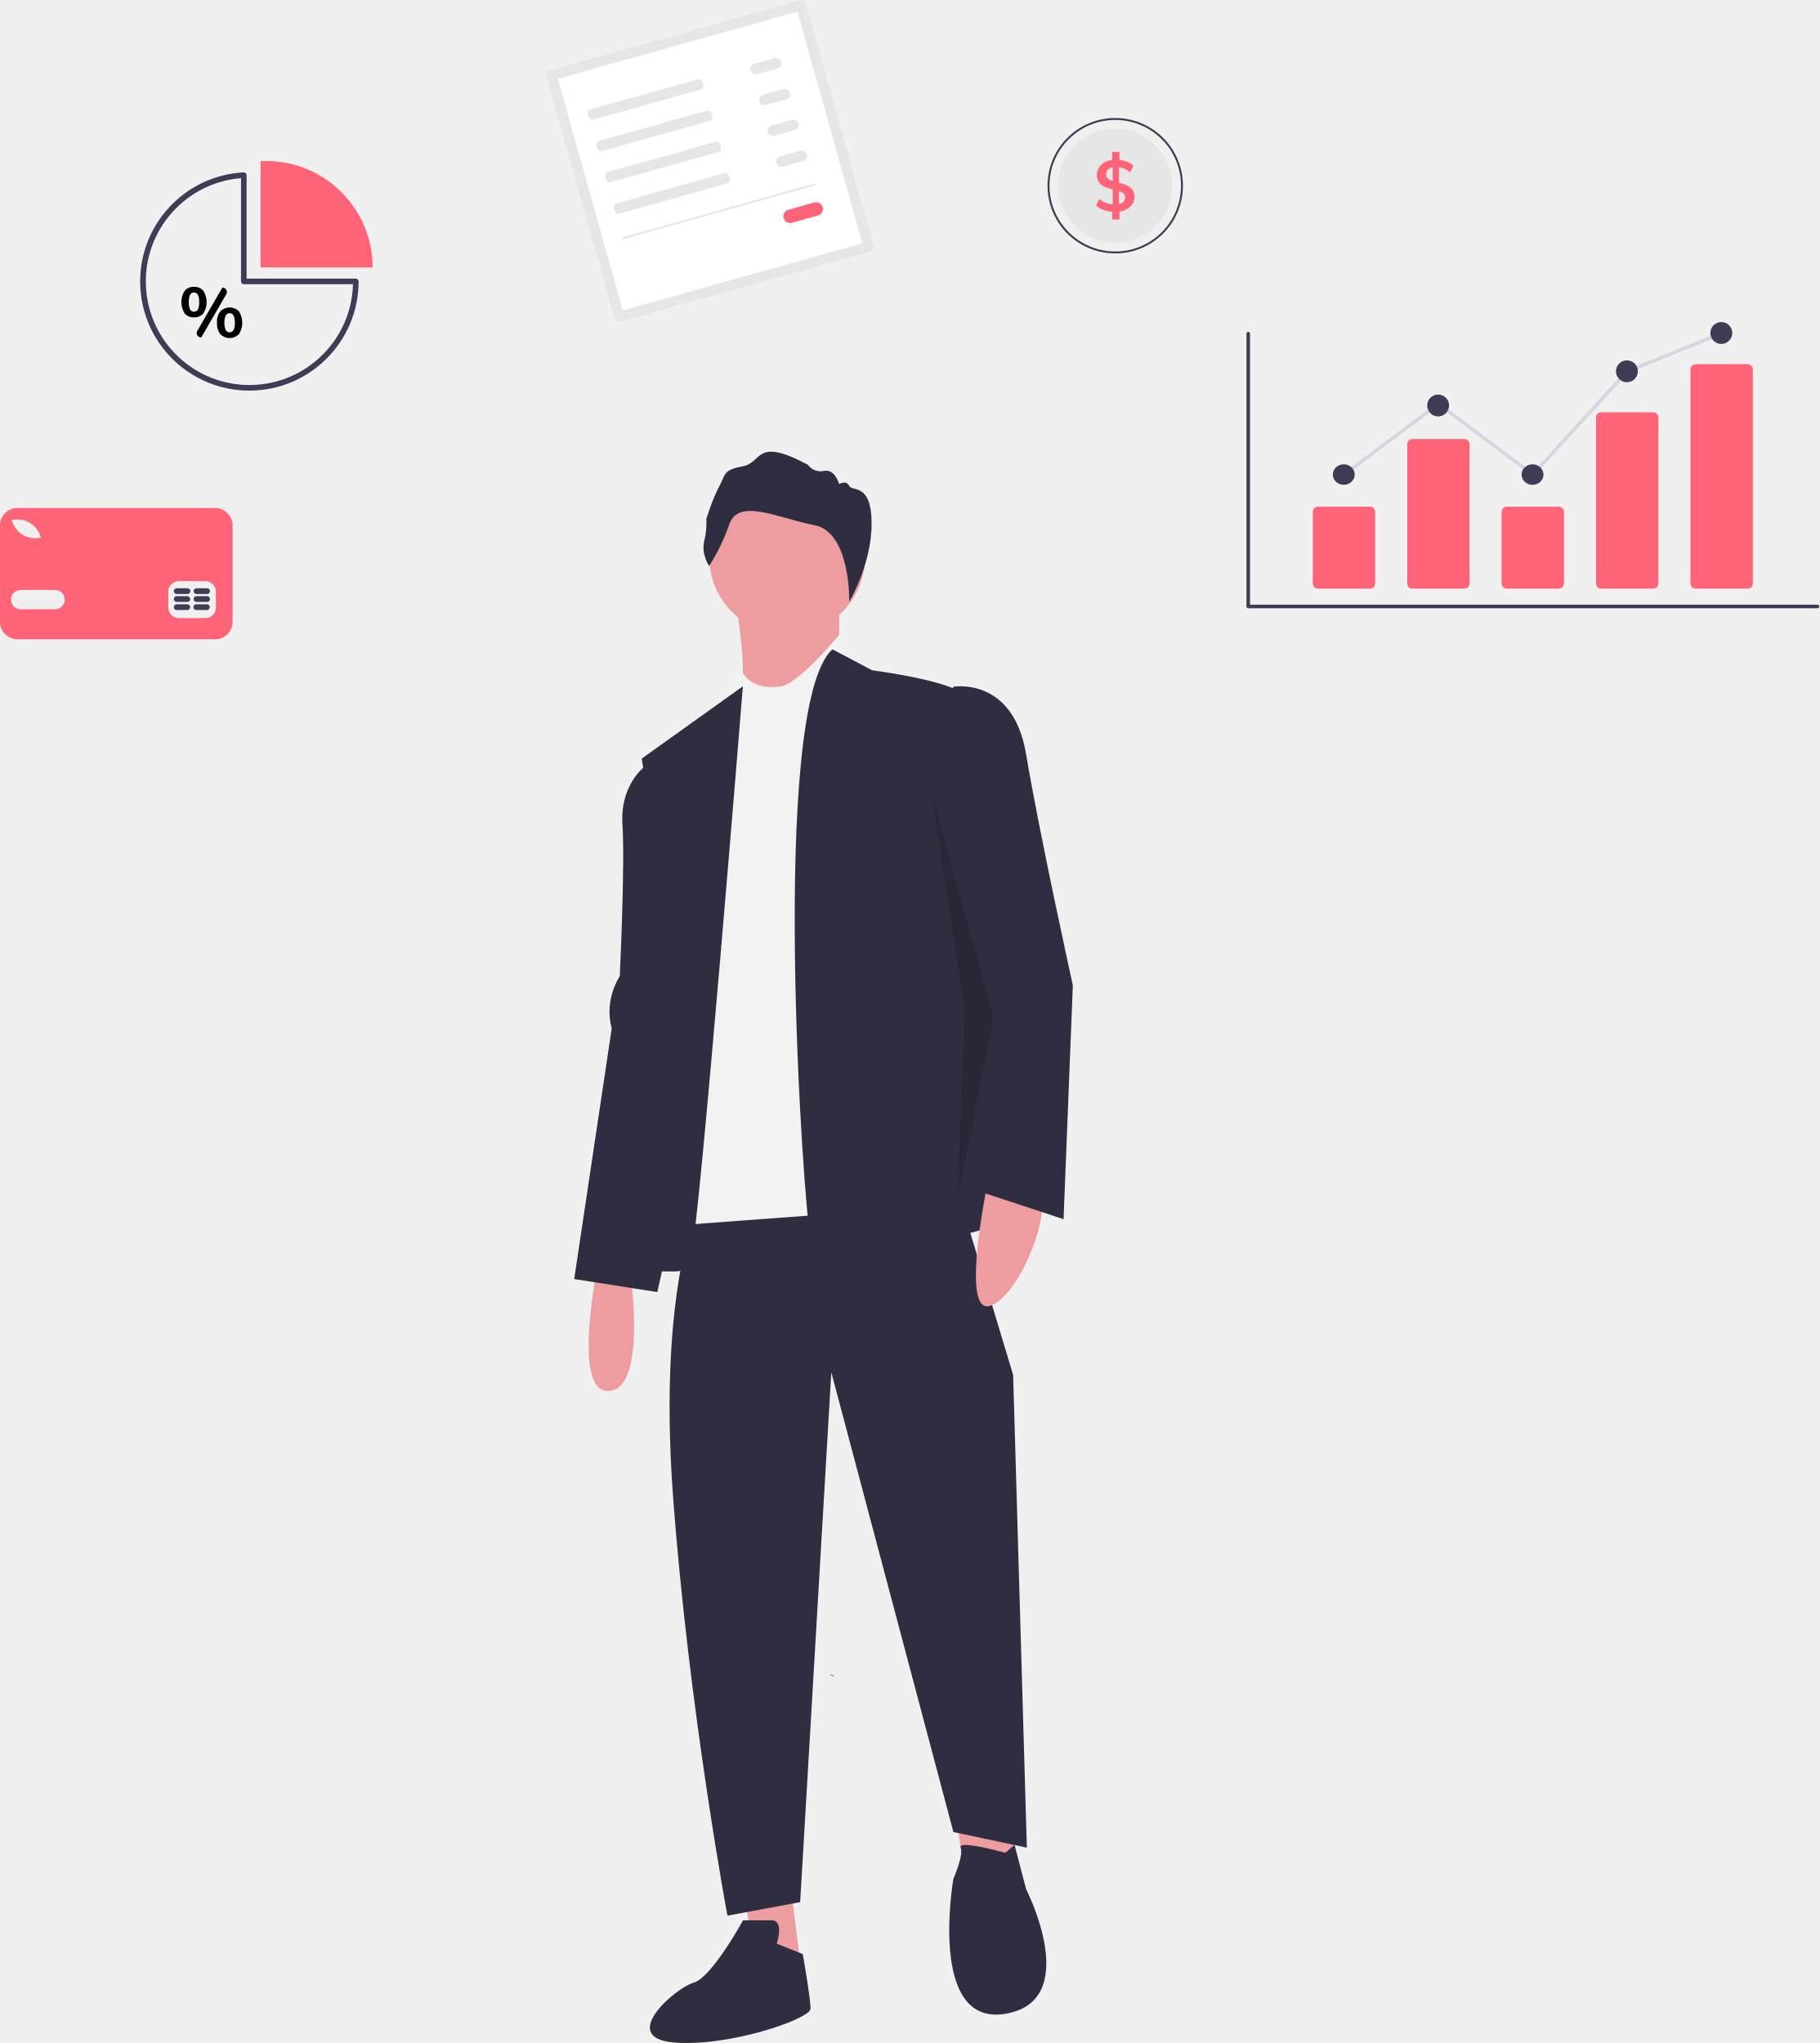
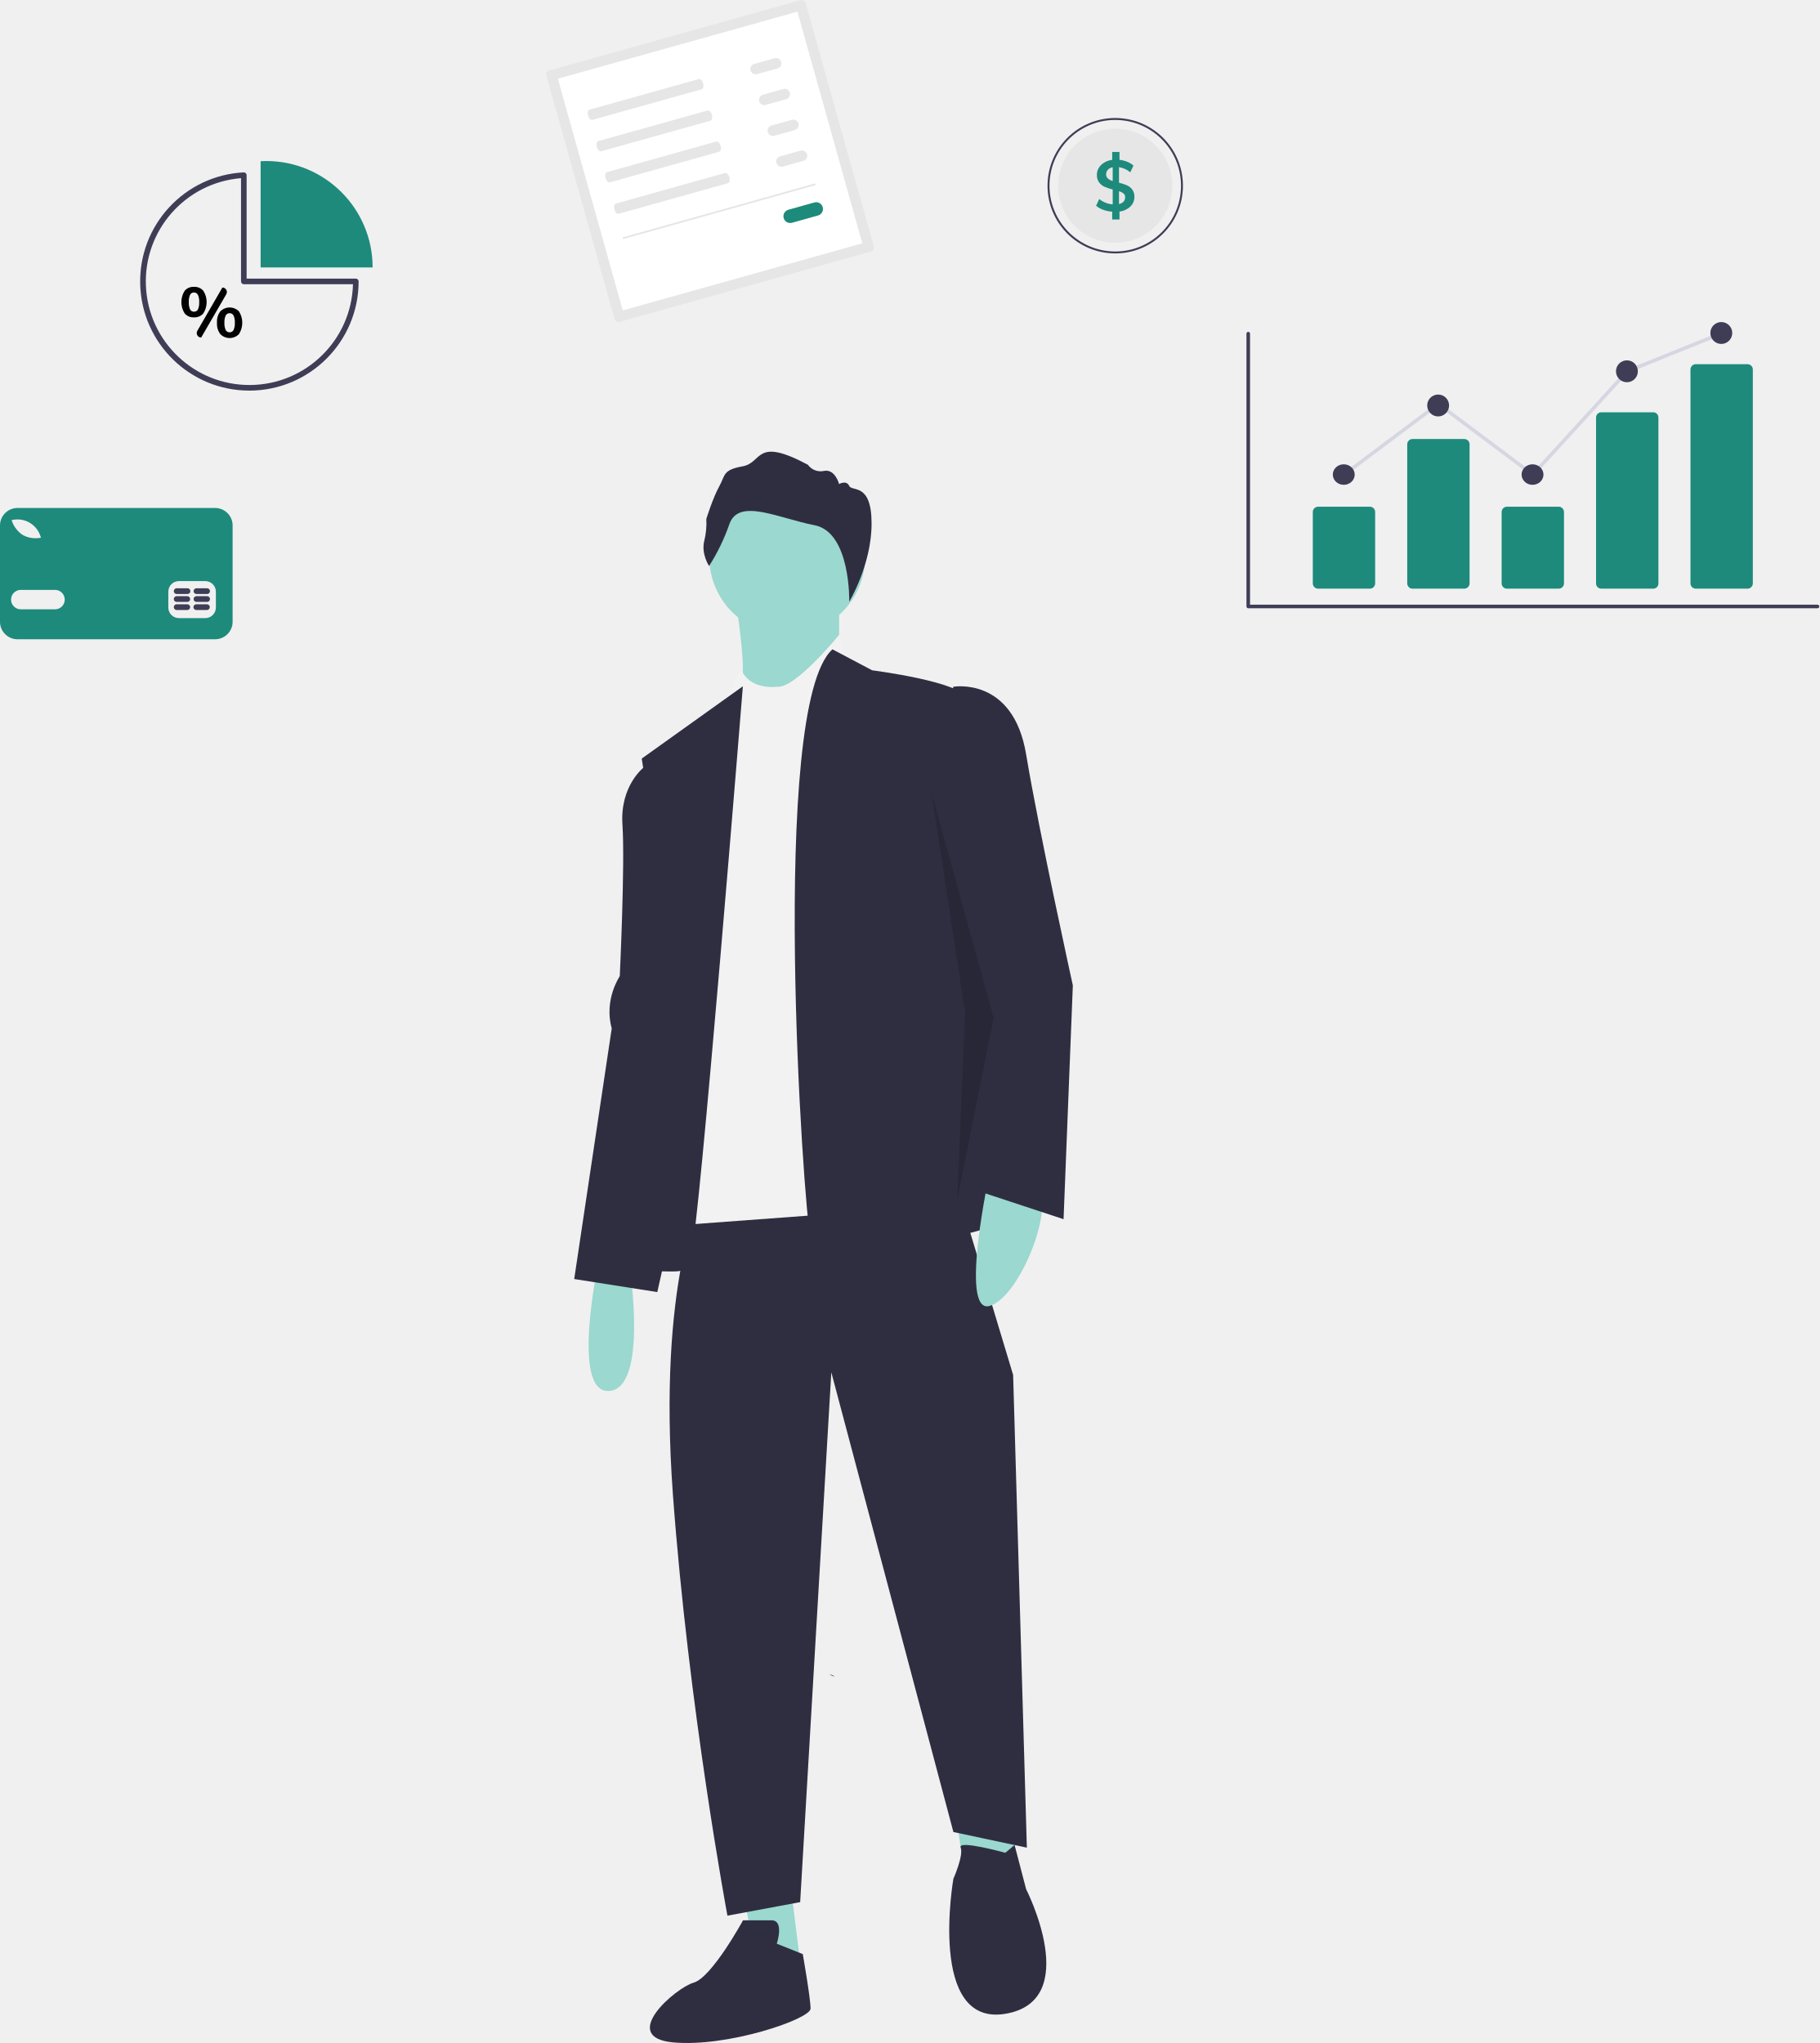
<svg xmlns="http://www.w3.org/2000/svg" width="712.357" height="800" viewBox="0 0 712.357 800" role="img" artist="Katerina Limpitsouni" source="https://undraw.co/">
  <g transform="translate(-754.92 -94.487)">
    <g transform="translate(979.759 271.362)">
-       <path d="M535.569,109.948s5.085,29.491,2.034,35.593,24.406,18.3,24.406,18.3l14.237-34.576V109.948Z" transform="translate(-472.519 -52.485)" fill="#ed9da0" />
-       <path d="M460.749,439.851s-11.186,51.864,4.068,50.847,8.135-47.8,8.135-47.8Z" transform="translate(-451.159 -122.89)" fill="#ed9da0" />
-       <path d="M488.986,716l7.118,37.626,16.271-2.034-5.085-40.678Z" transform="translate(-422.885 -152.104)" fill="#ed9da0" />
-       <path d="M593.779,670.811l4.068,27.457H619.2l-4.068-25.423Z" transform="translate(-445.306 -143.523)" fill="#ed9da0" />
+       <path d="M535.569,109.948s5.085,29.491,2.034,35.593,24.406,18.3,24.406,18.3l14.237-34.576V109.948Z" transform="translate(-472.519 -52.485)" fill="#9bd8cf" />
+       <path d="M460.749,439.851s-11.186,51.864,4.068,50.847,8.135-47.8,8.135-47.8Z" transform="translate(-451.159 -122.89)" fill="#9bd8cf" />
+       <path d="M488.986,716l7.118,37.626,16.271-2.034-5.085-40.678Z" transform="translate(-422.885 -152.104)" fill="#9bd8cf" />
+       <path d="M593.779,670.811l4.068,27.457H619.2l-4.068-25.423Z" transform="translate(-445.306 -143.523)" fill="#9bd8cf" />
      <path d="M515.35,403.632s-17.288,33.559-11.186,116.948,21.349,164.958,21.349,164.958l28.481-5.3,12.2-207.455,47.8,180,28.763,6.123-5.373-185.1L611.959,389.4Z" transform="translate(-465.52 -112.274)" fill="#2f2e41" />
      <path d="M542.744,777.613s3.051-9.152-2.034-9.152H529.523s-12.2,22.372-19.322,24.406-29.491,21.356-8.135,23.39,53.9-9.153,53.9-13.22-3.051-21.356-3.051-21.356Z" transform="translate(-463.423 -193.377)" fill="#2f2e41" />
      <path d="M664.138,733.989s-18.694-5.171-17.483-2.077-2.856,12.246-2.856,12.246-10.169,57.965,20.339,52.881,8.136-48.813,8.136-48.813l-4.517-17.3Z" transform="translate(-495.327 -185.346)" fill="#2f2e41" />
-       <circle cx="30.508" cy="30.508" r="30.508" transform="translate(52.881 10.685)" fill="#ed9da0" />
+       <circle cx="30.508" cy="30.508" r="30.508" transform="translate(52.881 10.685)" fill="#9bd8cf" />
      <path d="M547.134,148.4s-9.257,1.362-13.273-5.421-13.168,47.115-13.168,47.115,4.068,71.185-1.017,87.456-4.068,22.373-2.034,25.423,8.135-1.017,3.051,7.119-5.085,3.051-5.085,11.186-2.034,37.627-2.034,37.627L623.4,350.769,571.54,128.06S554.253,149.416,547.134,148.4Z" transform="translate(-467.813 -56.36)" fill="#f2f2f2" />
      <path d="M595.53,136.276s35.433,4.481,37.162,11.2,36.3,193.446,18.149,203.156-76.916,17.179-79.509,7.469-16.42-207.637,8.642-230.044Z" transform="translate(-478.857 -50.667)" fill="#2f2e41" />
      <path d="M584.085,646.648a3.091,3.091,0,0,1-1.482-.828C584.245,646.481,584.936,646.827,584.085,646.648Z" transform="translate(-482.582 -167.137)" fill="#2f2e41" />
      <path d="M527.782,144.232l-39.6,28.309,14.237,91.914s-28.474,108.826-12.2,108.826,14.237,1.471,17.288-6.618S527.782,144.232,527.782,144.232Z" transform="translate(-461.741 -52.373)" fill="#2f2e41" />
      <path d="M493.13,190.16l-10.492,3.067s-9.443,7.157-8.394,22.492-1.049,59.3-1.049,59.3-6.3,9.2-3.148,20.447l-14.689,98.146,32.527,5.112L499.425,347.6Z" transform="translate(-455.357 -69.646)" fill="#2f2e41" />
-       <path d="M660.879,395.6s-12.2,55.929,0,52.378,27.457-42.612,17.288-48.827S660.879,395.6,660.879,395.6Z" transform="translate(-498.169 -113.481)" fill="#ed9da0" />
+       <path d="M660.879,395.6s-12.2,55.929,0,52.378,27.457-42.612,17.288-48.827S660.879,395.6,660.879,395.6Z" transform="translate(-498.169 -113.481)" fill="#9bd8cf" />
      <path d="M521.943,81.614s-3.115-4.672-1.917-9.7a29.407,29.407,0,0,0,.839-8.745s2.516-8.146,5.031-12.7,1.318-6.469,9.224-7.906,4.672-11.74,25.516-.6a6.113,6.113,0,0,0,6.349,2.4c4.313-.839,5.87,5.151,5.87,5.151s2.875-1.677,3.953.719,8.766-1.438,8.766,14.734-8.748,30.618-8.748,30.618.641-27.2-13.614-29.959-29.589-10.781-33.3-.479a78.531,78.531,0,0,1-7.966,16.472Z" transform="translate(-469.135 -36.844)" fill="#2f2e41" />
      <path d="M642.3,153.886s23.39-4.068,28.474,26.44,18.3,90.507,18.3,90.507l-3.631,91.549-34-11.211L652.474,281,635.186,176.259Z" transform="translate(-493.832 -61.847)" fill="#2f2e41" />
      <path d="M582.782,169.488,596,255.928l-3.05,73.219,14.237-71.186Z" transform="translate(-442.953 -36.263)" opacity="0.15" />
    </g>
    <g transform="translate(1242.984 220.595)">
      <g transform="translate(0 0)">
        <path d="M229.849,173.658,192.79,145.9l-36.553,27.378-.837-1.116,37.39-28.006,36.883,27.626,36.651-40.109.147-.06,36.971-14.9.522,1.294L267.14,132.849Z" transform="translate(-117.634 -112.965)" fill="#d6d6e3" />
        <path d="M543.328,446.077H320.43a.7.7,0,0,1-.7-.7V338.545a.7.7,0,0,1,1.4,0V444.682h222.2a.7.7,0,0,1,0,1.4Z" transform="translate(-319.732 -334.005)" fill="#3f3d56" />
-         <path d="M379.316,468.088H359.042a2.073,2.073,0,0,1-2.071-2.07V438.07a2.073,2.073,0,0,1,2.071-2.07h20.273a2.073,2.073,0,0,1,2.071,2.07v27.948A2.073,2.073,0,0,1,379.316,468.088Z" transform="translate(-330.994 -363.689)" fill="#ff6378" />
-         <path d="M432.316,456.6H412.042a2.073,2.073,0,0,1-2.071-2.07V400.07a2.073,2.073,0,0,1,2.071-2.07h20.273a2.073,2.073,0,0,1,2.071,2.07v54.455a2.073,2.073,0,0,1-2.071,2.07Z" transform="translate(-347.022 -352.197)" fill="#ff6378" />
-         <path d="M485.316,468.088H465.042a2.073,2.073,0,0,1-2.071-2.07V438.07a2.073,2.073,0,0,1,2.071-2.07h20.273a2.073,2.073,0,0,1,2.071,2.07v27.948A2.073,2.073,0,0,1,485.316,468.088Z" transform="translate(-363.051 -363.689)" fill="#ff6378" />
-         <path d="M538.315,452.059H518.042a2.028,2.028,0,0,1-2.071-1.977V384.976A2.028,2.028,0,0,1,518.042,383h20.273a2.028,2.028,0,0,1,2.071,1.977v65.106A2.028,2.028,0,0,1,538.315,452.059Z" transform="translate(-379.08 -347.66)" fill="#ff6378" />
-         <path d="M591.316,443.894H571.042a2.073,2.073,0,0,1-2.071-2.07V358.07a2.073,2.073,0,0,1,2.071-2.07h20.273a2.073,2.073,0,0,1,2.071,2.07v83.753a2.073,2.073,0,0,1-2.071,2.07Z" transform="translate(-395.109 -339.495)" fill="#ff6378" />
+         <path d="M379.316,468.088H359.042a2.073,2.073,0,0,1-2.071-2.07V438.07a2.073,2.073,0,0,1,2.071-2.07h20.273a2.073,2.073,0,0,1,2.071,2.07v27.948A2.073,2.073,0,0,1,379.316,468.088Z" transform="translate(-330.994 -363.689)" fill="#1d8a7c" />
+         <path d="M432.316,456.6H412.042a2.073,2.073,0,0,1-2.071-2.07V400.07a2.073,2.073,0,0,1,2.071-2.07h20.273a2.073,2.073,0,0,1,2.071,2.07v54.455a2.073,2.073,0,0,1-2.071,2.07Z" transform="translate(-347.022 -352.197)" fill="#1d8a7c" />
+         <path d="M485.316,468.088H465.042a2.073,2.073,0,0,1-2.071-2.07V438.07a2.073,2.073,0,0,1,2.071-2.07h20.273a2.073,2.073,0,0,1,2.071,2.07v27.948A2.073,2.073,0,0,1,485.316,468.088Z" transform="translate(-363.051 -363.689)" fill="#1d8a7c" />
+         <path d="M538.315,452.059H518.042a2.028,2.028,0,0,1-2.071-1.977V384.976A2.028,2.028,0,0,1,518.042,383h20.273a2.028,2.028,0,0,1,2.071,1.977v65.106A2.028,2.028,0,0,1,538.315,452.059Z" transform="translate(-379.08 -347.66)" fill="#1d8a7c" />
+         <path d="M591.316,443.894H571.042a2.073,2.073,0,0,1-2.071-2.07V358.07a2.073,2.073,0,0,1,2.071-2.07h20.273a2.073,2.073,0,0,1,2.071,2.07v83.753a2.073,2.073,0,0,1-2.071,2.07Z" transform="translate(-395.109 -339.495)" fill="#1d8a7c" />
        <ellipse cx="4.285" cy="4.017" rx="4.285" ry="4.017" transform="translate(33.812 55.706)" fill="#3f3d56" />
        <circle cx="4.285" cy="4.285" r="4.285" transform="translate(70.771 28.389)" fill="#3f3d56" />
        <ellipse cx="4.285" cy="4.017" rx="4.285" ry="4.017" transform="translate(107.729 55.706)" fill="#3f3d56" />
        <circle cx="4.285" cy="4.285" r="4.285" transform="translate(144.688 14.998)" fill="#3f3d56" />
        <ellipse cx="4.285" cy="4.286" rx="4.285" ry="4.286" transform="translate(181.646)" fill="#3f3d56" />
      </g>
    </g>
    <g transform="translate(754.92 293.401)">
-       <path d="M388.805,456.6H311.429a6.854,6.854,0,0,0-6.854,6.854v37.7a6.854,6.854,0,0,0,6.854,6.854h77.376a6.854,6.854,0,0,0,6.854-6.854v-37.7A6.854,6.854,0,0,0,388.8,456.6Zm-79.291,4.676a9.459,9.459,0,0,1,10.976,6.6l.121.377-.39.069a10.344,10.344,0,0,1-1.679.123,10,10,0,0,1-5.1-1.285,10.824,10.824,0,0,1-4.2-5.443l-.121-.376Zm16.8,35h-13.8a3.8,3.8,0,0,1,0-7.591h13.8a3.8,3.8,0,0,1,0,7.591Zm62.793-.69a4.152,4.152,0,0,1-4.14,4.14h-10.35a4.153,4.153,0,0,1-4.14-4.14v-6.21a4.153,4.153,0,0,1,4.14-4.14h10.351a4.152,4.152,0,0,1,4.14,4.14Z" transform="translate(-304.575 -456.6)" fill="#ff6378" />
+       <path d="M388.805,456.6H311.429a6.854,6.854,0,0,0-6.854,6.854v37.7a6.854,6.854,0,0,0,6.854,6.854h77.376a6.854,6.854,0,0,0,6.854-6.854v-37.7A6.854,6.854,0,0,0,388.8,456.6Zm-79.291,4.676a9.459,9.459,0,0,1,10.976,6.6l.121.377-.39.069a10.344,10.344,0,0,1-1.679.123,10,10,0,0,1-5.1-1.285,10.824,10.824,0,0,1-4.2-5.443l-.121-.376Zm16.8,35h-13.8a3.8,3.8,0,0,1,0-7.591h13.8a3.8,3.8,0,0,1,0,7.591Zm62.793-.69a4.152,4.152,0,0,1-4.14,4.14h-10.35a4.153,4.153,0,0,1-4.14-4.14v-6.21a4.153,4.153,0,0,1,4.14-4.14h10.351a4.152,4.152,0,0,1,4.14,4.14Z" transform="translate(-304.575 -456.6)" fill="#1d8a7c" />
      <path d="M498.771,561.213h-4.161a1.121,1.121,0,1,0,0,2.241h4.162a1.121,1.121,0,0,0,0-2.241Z" transform="translate(-425.396 -523.505)" fill="#3f3d56" />
      <path d="M520.086,561.213h-4.162a1.121,1.121,0,1,0,0,2.241h4.162a1.121,1.121,0,0,0,0-2.241Z" transform="translate(-439.027 -523.505)" fill="#3f3d56" />
      <path d="M498.771,552.438h-4.16a1.121,1.121,0,1,0,0,2.241h4.162a1.121,1.121,0,0,0,0-2.241Z" transform="translate(-425.395 -517.894)" fill="#3f3d56" />
      <path d="M520.084,552.438h-4.162a1.121,1.121,0,0,0,0,2.241h4.162a1.121,1.121,0,1,0,0-2.241Z" transform="translate(-439.027 -517.894)" fill="#3f3d56" />
      <path d="M498.771,543.841h-4.16a1.121,1.121,0,1,0,0,2.241h4.162a1.121,1.121,0,1,0,0-2.241Z" transform="translate(-425.395 -512.395)" fill="#3f3d56" />
      <path d="M520.084,543.841h-4.162a1.121,1.121,0,0,0,0,2.241h4.162a1.121,1.121,0,1,0,0-2.241Z" transform="translate(-439.027 -512.395)" fill="#3f3d56" />
    </g>
    <g transform="translate(1165.092 140.699)">
      <path d="M538.3,233.42a26.523,26.523,0,0,0-26.5,25.7c-.008.269-.011.542-.011.814A26.511,26.511,0,1,0,538.3,233.42Zm0,52.264a25.78,25.78,0,0,1-25.753-25.754q0-.528.023-1.045a25.753,25.753,0,1,1,25.731,26.8Z" transform="translate(-511.79 -233.42)" fill="#3f3d56" />
      <path d="M567.48,266.764a22.345,22.345,0,1,1-44.69,0c0-.708.034-1.405.1-2.094a22.345,22.345,0,0,1,44.591,2.094Z" transform="translate(-518.624 -240.253)" fill="#e6e6e6" />
-       <path d="M576.143,283.2a5.321,5.321,0,0,0-2.072-1.64,20.123,20.123,0,0,0-3.113-1.023v-6.082a8.86,8.86,0,0,1,4.427,2.019l1.235-2.632a8.166,8.166,0,0,0-2.409-1.488,11.838,11.838,0,0,0-3.056-.784V268.49H568.3V271.6a7.829,7.829,0,0,0-3.125,1.049,6.211,6.211,0,0,0-2.117,2.076,5.214,5.214,0,0,0-.754,2.761,4.72,4.72,0,0,0,.867,2.954,5.5,5.5,0,0,0,2.159,1.712,19.944,19.944,0,0,0,3.166,1.049v5.829a9.464,9.464,0,0,1-5.268-2.1l-1.235,2.636a9.31,9.31,0,0,0,2.818,1.6,12.938,12.938,0,0,0,3.488.727v3.056h2.859v-3.113a7.4,7.4,0,0,0,4.245-1.947,5.147,5.147,0,0,0,1.583-3.825A4.566,4.566,0,0,0,576.143,283.2Zm-7.65-3.306a5.49,5.49,0,0,1-1.905-1.023,2.015,2.015,0,0,1-.674-1.583,2.547,2.547,0,0,1,.689-1.822,3.485,3.485,0,0,1,1.89-.981Zm4.261,8.059a3.241,3.241,0,0,1-1.8.935v-5.014a5.015,5.015,0,0,1,1.8.9,1.764,1.764,0,0,1,.617,1.4,2.577,2.577,0,0,1-.617,1.78Z" transform="translate(-542.978 -255.208)" fill="#ff6378" />
+       <path d="M576.143,283.2a5.321,5.321,0,0,0-2.072-1.64,20.123,20.123,0,0,0-3.113-1.023v-6.082a8.86,8.86,0,0,1,4.427,2.019l1.235-2.632a8.166,8.166,0,0,0-2.409-1.488,11.838,11.838,0,0,0-3.056-.784V268.49H568.3V271.6a7.829,7.829,0,0,0-3.125,1.049,6.211,6.211,0,0,0-2.117,2.076,5.214,5.214,0,0,0-.754,2.761,4.72,4.72,0,0,0,.867,2.954,5.5,5.5,0,0,0,2.159,1.712,19.944,19.944,0,0,0,3.166,1.049v5.829a9.464,9.464,0,0,1-5.268-2.1l-1.235,2.636a9.31,9.31,0,0,0,2.818,1.6,12.938,12.938,0,0,0,3.488.727v3.056h2.859v-3.113a7.4,7.4,0,0,0,4.245-1.947,5.147,5.147,0,0,0,1.583-3.825A4.566,4.566,0,0,0,576.143,283.2Zm-7.65-3.306a5.49,5.49,0,0,1-1.905-1.023,2.015,2.015,0,0,1-.674-1.583,2.547,2.547,0,0,1,.689-1.822,3.485,3.485,0,0,1,1.89-.981Zm4.261,8.059a3.241,3.241,0,0,1-1.8.935v-5.014a5.015,5.015,0,0,1,1.8.9,1.764,1.764,0,0,1,.617,1.4,2.577,2.577,0,0,1-.617,1.78Z" transform="translate(-542.978 -255.208)" fill="#1d8a7c" />
    </g>
    <g transform="translate(809.825 157.541)">
      <g transform="translate(0 0)">
-         <path d="M536.36,566.058q1.09-.056,2.193-.058a41.661,41.661,0,0,1,41.661,41.661H536.36Z" transform="translate(-489.216 -566)" fill="#ff6378" />
+         <path d="M536.36,566.058q1.09-.056,2.193-.058a41.661,41.661,0,0,1,41.661,41.661H536.36Z" transform="translate(-489.216 -566)" fill="#1d8a7c" />
        <path d="M588.119,662.51a42.806,42.806,0,0,0,42.758-42.758,1.1,1.1,0,0,0-1.1-1.1H587.022V578.149a1.094,1.094,0,0,0-.342-.795,1.073,1.073,0,0,0-.811-.3,42.757,42.757,0,0,0,2.249,85.456Zm40.55-41.661A40.565,40.565,0,1,1,584.83,579.32v40.433a1.1,1.1,0,0,0,1.1,1.1Z" transform="translate(-545.36 -572.609)" fill="#3f3d56" />
      </g>
      <path d="M345.356,114.309a8.252,8.252,0,0,1,0-8.912,4.507,4.507,0,0,1,3.617-1.526,4.582,4.582,0,0,1,3.658,1.526,8.181,8.181,0,0,1,0,8.912,4.581,4.581,0,0,1-3.658,1.527A4.507,4.507,0,0,1,345.356,114.309Zm5.185-1.582a6.222,6.222,0,0,0,.495-2.888,6.011,6.011,0,0,0-.509-2.847,1.673,1.673,0,0,0-1.554-.894,1.621,1.621,0,0,0-1.513.894,6.156,6.156,0,0,0-.495,2.847,6.234,6.234,0,0,0,.495,2.874,1.62,1.62,0,0,0,1.513.894A1.669,1.669,0,0,0,350.541,112.728Zm-.245,8.384,9.817-16.966h0a1.759,1.759,0,0,1,1.521,2.641l-9.828,16.944h0a1.745,1.745,0,0,1-1.51-2.619ZM359.3,122.4A6.749,6.749,0,0,1,358,117.9a6.6,6.6,0,0,1,1.307-4.428,5.147,5.147,0,0,1,7.289,0,8.275,8.275,0,0,1,0,8.926,5.114,5.114,0,0,1-7.289,0Zm5.185-1.6a6.233,6.233,0,0,0,.5-2.874,6.015,6.015,0,0,0-.509-2.847,1.762,1.762,0,0,0-3.067,0,6.153,6.153,0,0,0-.5,2.847,6.231,6.231,0,0,0,.5,2.874,1.774,1.774,0,0,0,3.081,0Z" transform="translate(-327.939 -54.611)" />
    </g>
    <g transform="translate(968.796 94.487)">
      <path d="M302.111,250.777A1.6,1.6,0,0,0,301,252.745L327.7,348.1a1.6,1.6,0,0,0,1.969,1.107L428.1,321.645a1.6,1.6,0,0,0,1.107-1.969l-26.7-95.354a1.6,1.6,0,0,0-1.969-1.107Z" transform="translate(-300.944 -223.156)" fill="#e6e6e6" />
      <path d="M339.454,353.25l93.8-26.264-25.4-90.722-93.8,26.264Z" transform="translate(-309.49 -231.702)" fill="#fff" />
      <path d="M348.362,324.048c-.626.175-.884,1.215-.575,2.317s1.069,1.857,1.695,1.682l42.78-11.979c.626-.175.884-1.215.575-2.317s-1.069-1.857-1.695-1.682Z" transform="translate(-331.399 -281.108)" fill="#e6e6e6" />
      <path d="M358.261,359.4c-.626.175-.884,1.215-.575,2.317s1.069,1.857,1.695,1.682l42.779-11.979c.626-.175.884-1.215.575-2.317s-1.069-1.857-1.695-1.682Z" transform="translate(-337.853 -304.156)" fill="#e6e6e6" />
      <path d="M368.045,394.344c-.626.175-.884,1.215-.575,2.317s1.069,1.857,1.695,1.682l42.779-11.979c.626-.175.884-1.215.575-2.317s-1.069-1.857-1.695-1.682Z" transform="translate(-344.232 -326.938)" fill="#e6e6e6" />
      <path d="M377.944,429.7c-.626.175-.884,1.215-.575,2.317s1.069,1.857,1.695,1.682l42.779-11.979c.626-.175.884-1.215.575-2.317s-1.069-1.857-1.695-1.682Z" transform="translate(-350.686 -349.987)" fill="#e6e6e6" />
      <path d="M532.138,290.717a2.076,2.076,0,1,0,1.12,4l8-2.239a2.076,2.076,0,0,0-1.12-4Z" transform="translate(-450.685 -265.693)" fill="#e6e6e6" />
      <path d="M541.845,325.384a2.076,2.076,0,1,0,1.12,4l8-2.239a2.076,2.076,0,1,0-1.12-4Z" transform="translate(-457.014 -288.295)" fill="#e6e6e6" />
      <path d="M551.552,360.051a2.076,2.076,0,0,0,1.12,4l8-2.239a2.076,2.076,0,1,0-1.12-4Z" transform="translate(-463.343 -310.896)" fill="#e6e6e6" />
      <path d="M561.259,394.717a2.076,2.076,0,0,0,1.12,4l8-2.239a2.076,2.076,0,0,0-1.12-4Z" transform="translate(-469.671 -333.498)" fill="#e6e6e6" />
-       <path d="M569.754,453.616a2.646,2.646,0,1,0,1.427,5.1l10.19-2.853a2.646,2.646,0,0,0-1.427-5.1h0Z" transform="translate(-474.938 -371.483)" fill="#ff6378" />
+       <path d="M569.754,453.616a2.646,2.646,0,1,0,1.427,5.1l10.19-2.853a2.646,2.646,0,0,0-1.427-5.1h0Z" transform="translate(-474.938 -371.483)" fill="#1d8a7c" />
      <rect width="78.308" height="0.696" transform="matrix(0.963, -0.27, 0.27, 0.963, 29.896, 92.957)" fill="#e6e6e6" />
    </g>
  </g>
</svg>
